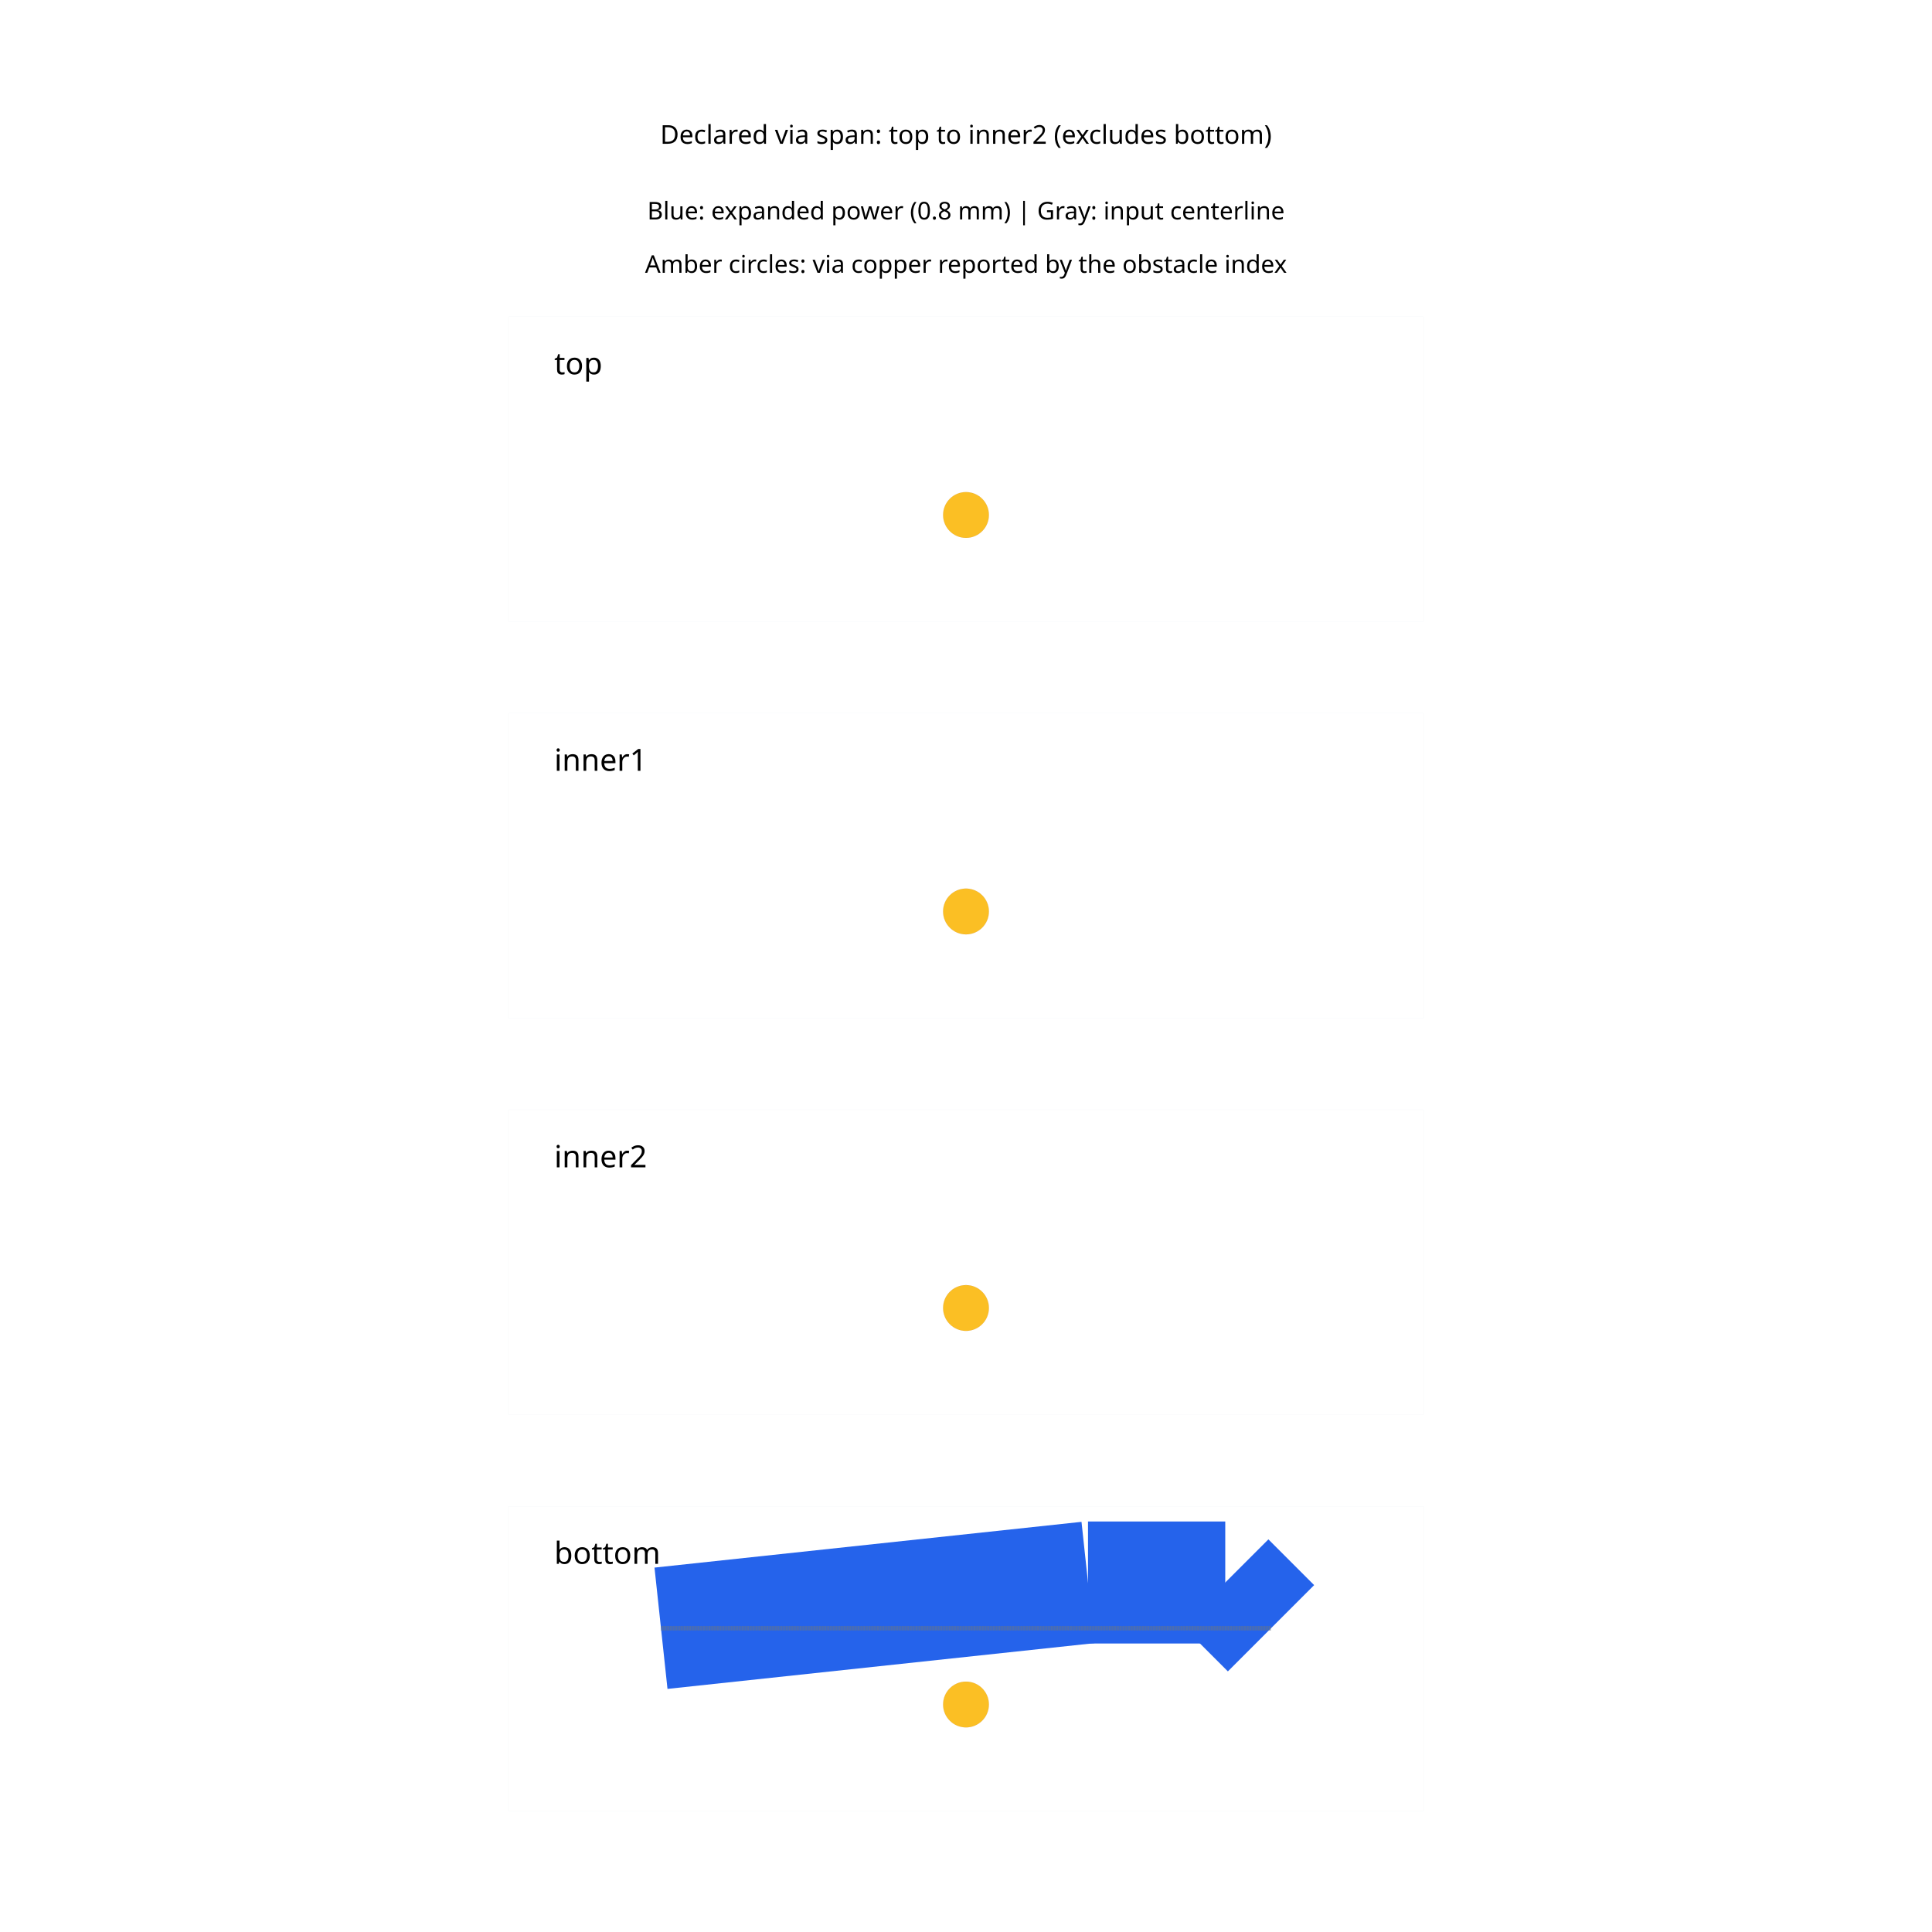
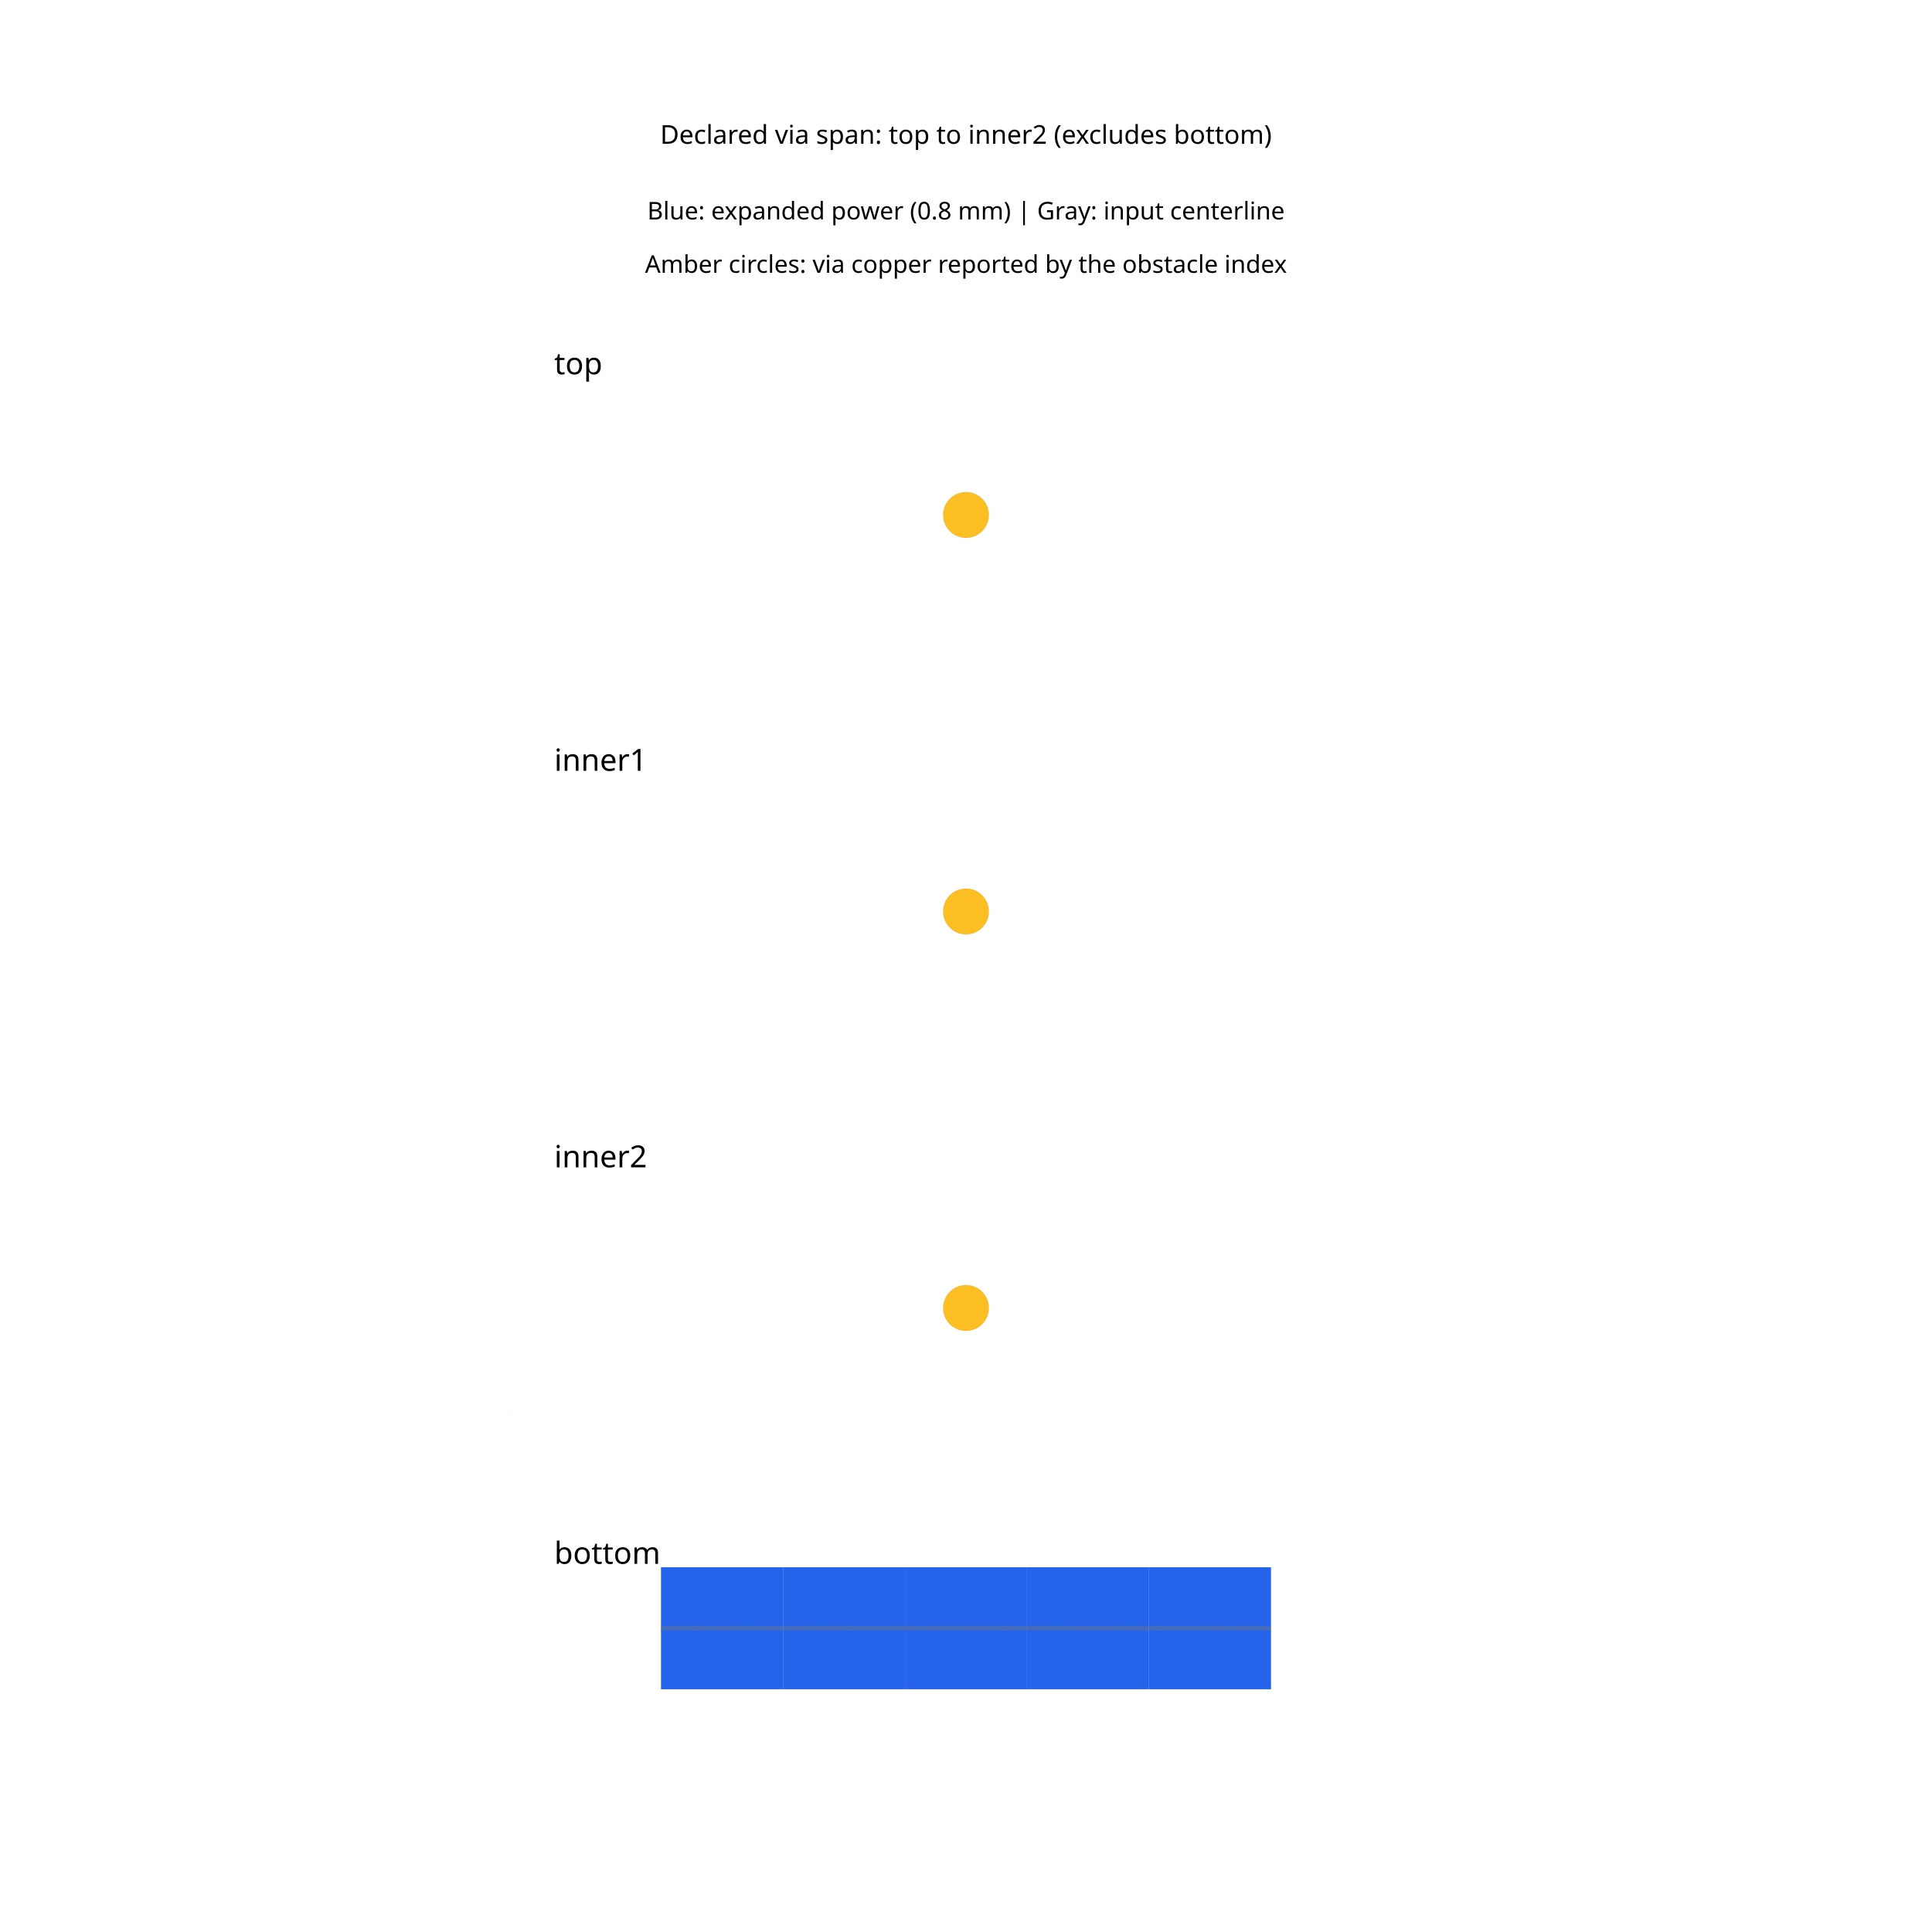
<svg xmlns="http://www.w3.org/2000/svg" width="640" height="640" viewBox="0 0 640 640">
  <rect width="100%" height="100%" fill="white" />
  <g>
-     <polyline data-points="-2,-7.300000000000001 0.7999999999999998,-7" data-type="line" data-label="" points="218.963,539.378 360.415,524.222" fill="none" stroke="#2563eb" stroke-width="40.415" />
+     <polyline data-points="-2,-7.300000000000001 -1.2,-7.300000000000001" data-type="line" data-label="" points="218.963,539.378 259.378,539.378" fill="none" stroke="#2563eb" stroke-width="40.415" />
  </g>
  <g>
-     <polyline data-points="0.7999999999999998,-7 1.6999999999999997,-7" data-type="line" data-label="" points="360.415,524.222 405.882,524.222" fill="none" stroke="#2563eb" stroke-width="40.415" />
+     <polyline data-points="-1.2,-7.300000000000001 -0.3999999999999999,-7.300000000000001" data-type="line" data-label="" points="259.378,539.378 299.793,539.378" fill="none" stroke="#2563eb" stroke-width="40.415" />
  </g>
  <g>
-     <polyline data-points="1.6999999999999997,-7 2,-7.300000000000001" data-type="line" data-label="" points="405.882,524.222 421.037,539.378" fill="none" stroke="#2563eb" stroke-width="40.415" />
+     <polyline data-points="-0.3999999999999999,-7.300000000000001 0.3999999999999999,-7.300000000000001" data-type="line" data-label="" points="299.793,539.378 340.207,539.378" fill="none" stroke="#2563eb" stroke-width="40.415" />
+   </g>
+   <g>
+     <polyline data-points="0.3999999999999999,-7.300000000000001 1.2000000000000002,-7.300000000000001" data-type="line" data-label="" points="340.207,539.378 380.622,539.378" fill="none" stroke="#2563eb" stroke-width="40.415" />
+   </g>
+   <g>
+     <polyline data-points="1.2000000000000002,-7.300000000000001 2,-7.300000000000001" data-type="line" data-label="" points="380.622,539.378 421.037,539.378" fill="none" stroke="#2563eb" stroke-width="40.415" />
  </g>
  <g>
    <polyline data-points="-2,-7.300000000000001 2,-7.300000000000001" data-type="line" data-label="" points="218.963,539.378 421.037,539.378" fill="none" stroke="#64748b" stroke-width="1.516" stroke-dasharray="0.1 0.1" />
  </g>
  <g>
    <rect data-type="rect" data-label="" data-x="0" data-y="0.3" x="168.444" y="104.917" width="303.112" height="101.037" fill="none" stroke="#cbd5e1" stroke-width="0.02" />
  </g>
  <g>
    <rect data-type="rect" data-label="" data-x="0" data-y="-2.3000000000000003" x="168.444" y="236.265" width="303.112" height="101.037" fill="none" stroke="#cbd5e1" stroke-width="0.02" />
  </g>
  <g>
    <rect data-type="rect" data-label="" data-x="0" data-y="-4.9" x="168.444" y="367.614" width="303.112" height="101.037" fill="none" stroke="#cbd5e1" stroke-width="0.02" />
  </g>
  <g>
    <rect data-type="rect" data-label="" data-x="0" data-y="-7.500000000000001" x="168.444" y="498.963" width="303.112" height="101.037" fill="none" stroke="#cbd5e1" stroke-width="0.02" />
  </g>
  <circle data-type="circle" data-label="" data-x="0" data-y="0" cx="320" cy="170.591" r="7.578" fill="#fbbf24" stroke="#92400e" stroke-width="0.02" />
  <circle data-type="circle" data-label="" data-x="0" data-y="-2.6" cx="320" cy="301.94" r="7.578" fill="#fbbf24" stroke="#92400e" stroke-width="0.02" />
  <circle data-type="circle" data-label="" data-x="0" data-y="-5.2" cx="320" cy="433.288" r="7.578" fill="#fbbf24" stroke="#92400e" stroke-width="0.02" />
-   <circle data-type="circle" data-label="" data-x="0" data-y="-7.800000000000001" cx="320" cy="564.637" r="7.578" fill="#fbbf24" stroke="#92400e" stroke-width="0.02" />
  <text data-type="text" data-label="Declared via span: top to inner2 (excludes bottom)" data-x="0" data-y="2.5" x="320" y="44.294" fill="black" font-size="8.588" font-family="sans-serif" text-anchor="middle" dominant-baseline="central">Declared via span: top to inner2 (excludes bottom)</text>
  <text data-type="text" data-label="Blue: expanded power (0.8 mm) | Gray: input centerline" data-x="0" data-y="2" x="320" y="69.553" fill="black" font-size="8.083" font-family="sans-serif" text-anchor="middle" dominant-baseline="central">Blue: expanded power (0.8 mm) | Gray: input centerline</text>
  <text data-type="text" data-label="Amber circles: via copper reported by the obstacle index" data-x="0" data-y="1.65" x="320" y="87.235" fill="black" font-size="8.083" font-family="sans-serif" text-anchor="middle" dominant-baseline="central">Amber circles: via copper reported by the obstacle index</text>
  <text data-type="text" data-label="top" data-x="-2.7" data-y="1" x="183.599" y="120.072" fill="black" font-size="10.104" font-family="sans-serif" text-anchor="start" dominant-baseline="central">top</text>
  <text data-type="text" data-label="inner1" data-x="-2.7" data-y="-1.6" x="183.599" y="251.421" fill="black" font-size="10.104" font-family="sans-serif" text-anchor="start" dominant-baseline="central">inner1</text>
  <text data-type="text" data-label="inner2" data-x="-2.7" data-y="-4.2" x="183.599" y="382.77" fill="black" font-size="10.104" font-family="sans-serif" text-anchor="start" dominant-baseline="central">inner2</text>
  <text data-type="text" data-label="bottom" data-x="-2.7" data-y="-6.800000000000001" x="183.599" y="514.118" fill="black" font-size="10.104" font-family="sans-serif" text-anchor="start" dominant-baseline="central">bottom</text>
  <g id="crosshair" style="display: none">
    <line id="crosshair-h" y1="0" y2="640" stroke="#666" stroke-width="0.5" />
    <line id="crosshair-v" x1="0" x2="640" stroke="#666" stroke-width="0.5" />
    <text id="coordinates" font-family="monospace" font-size="12" fill="#666" />
  </g>
</svg>
